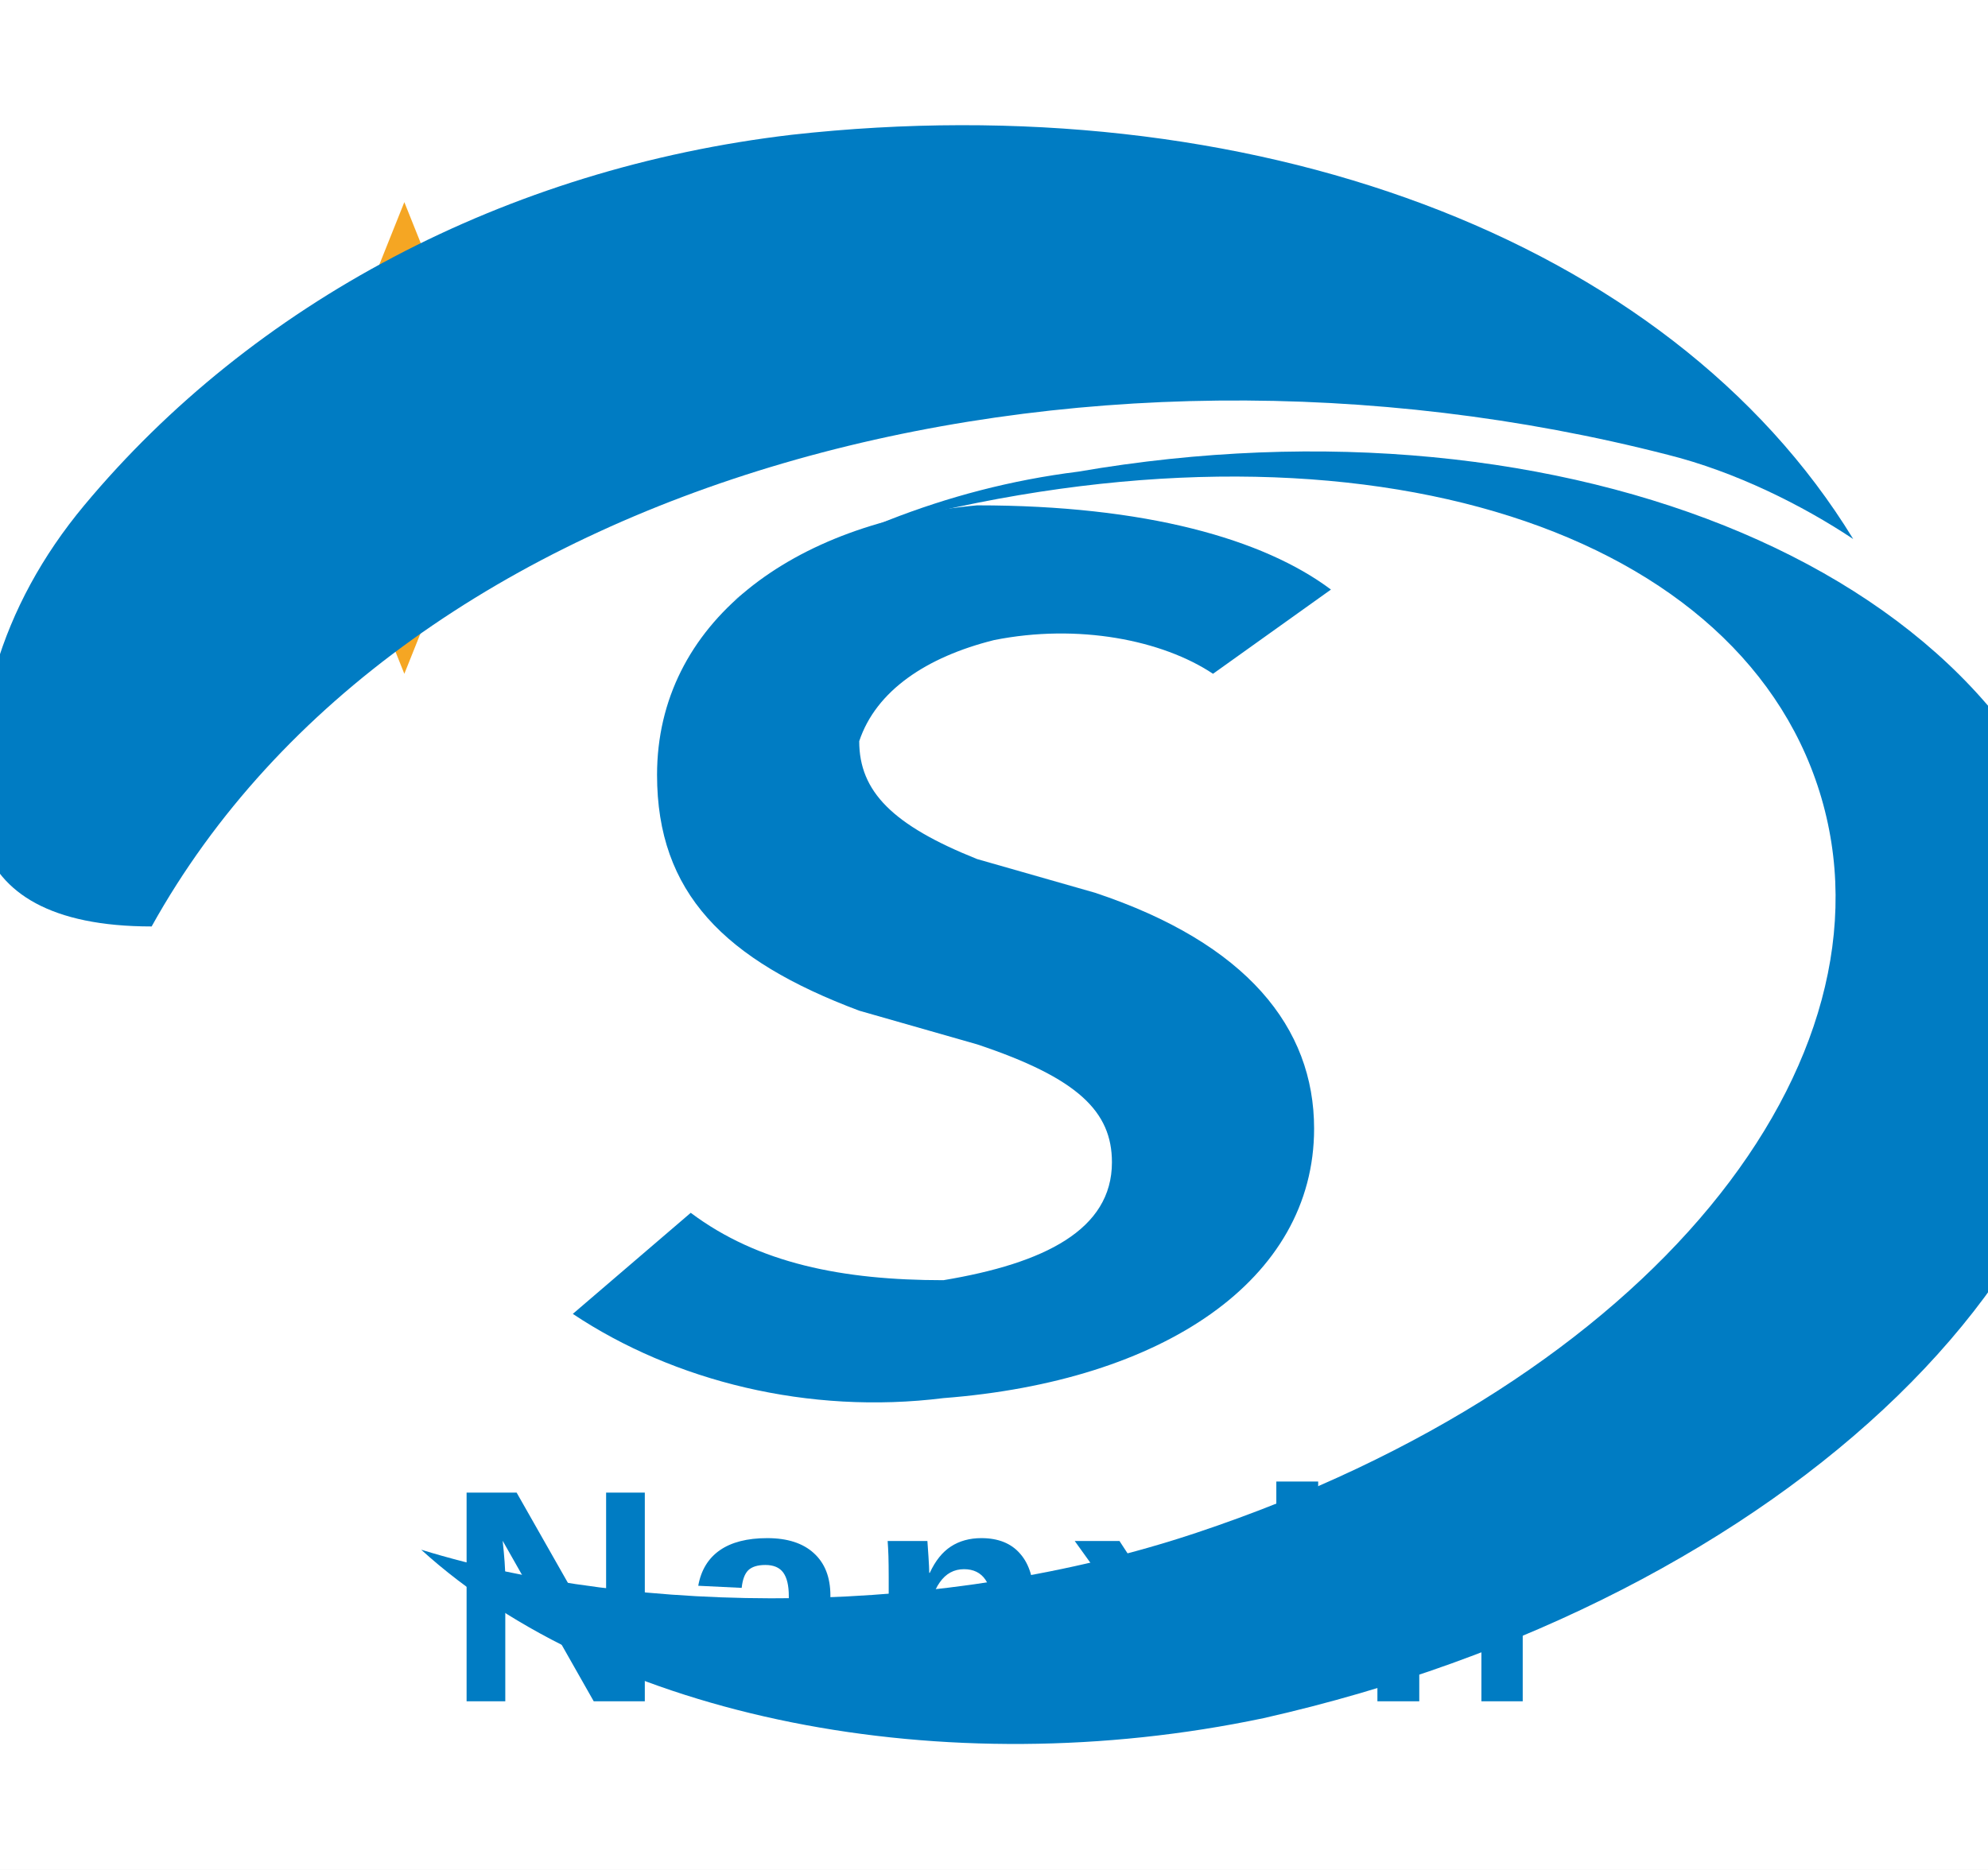
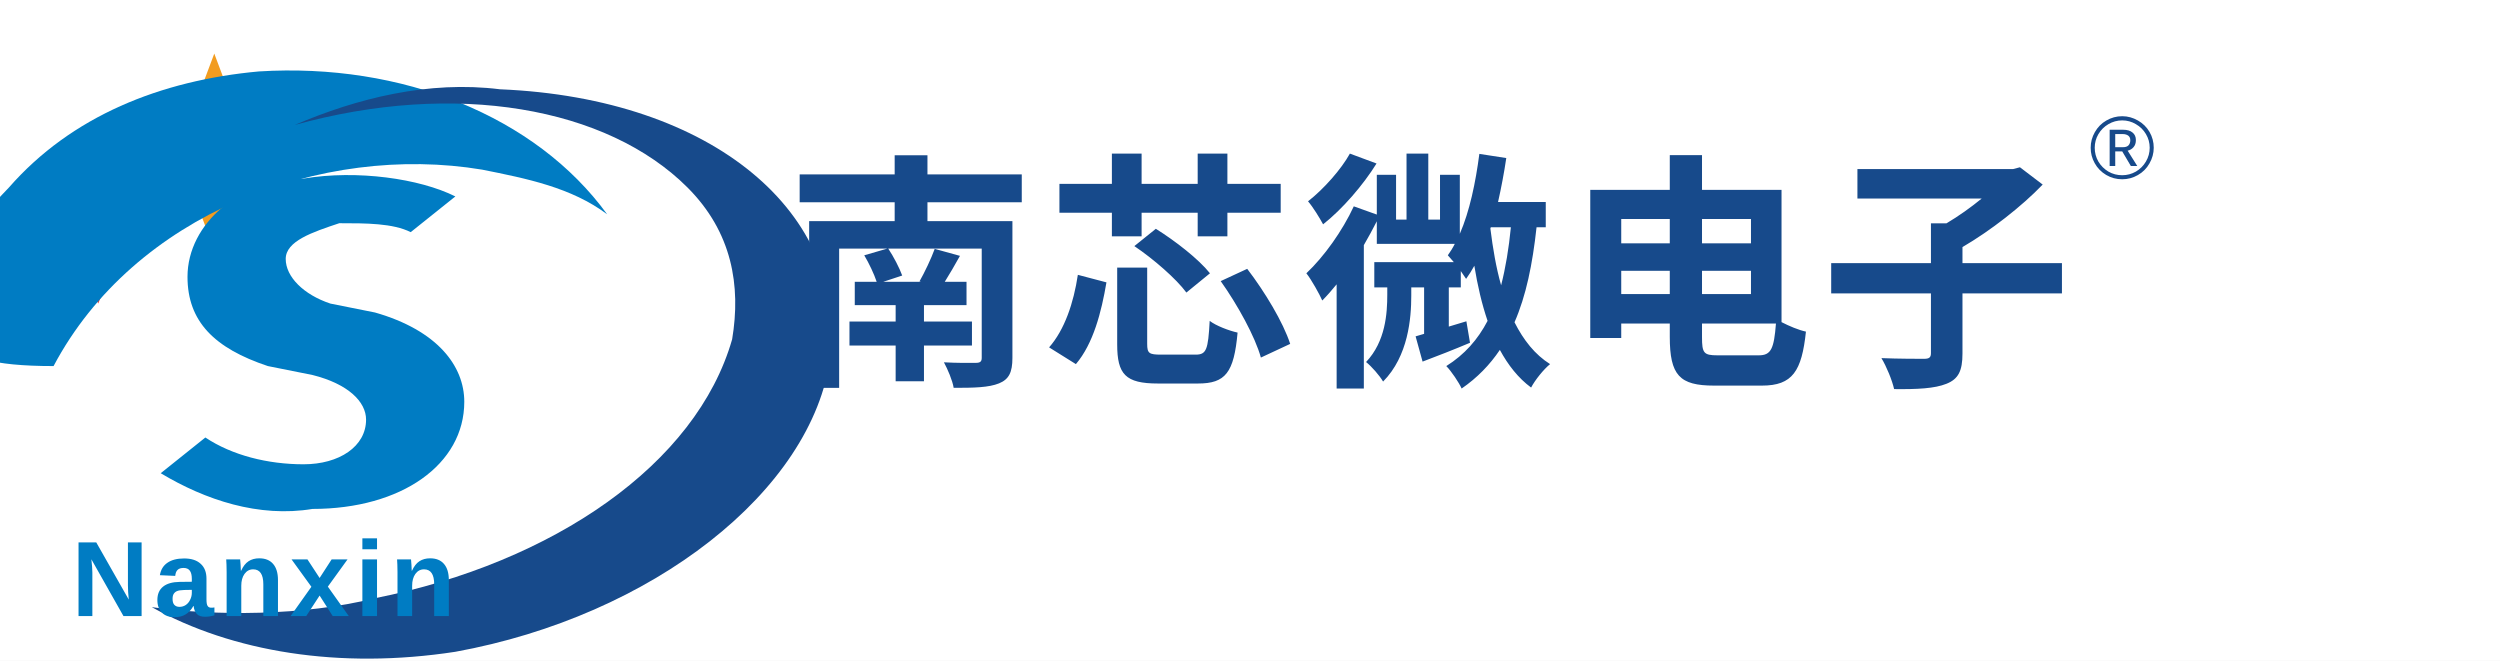
- <svg xmlns="http://www.w3.org/2000/svg" viewBox="0 0 118 111" role="img" aria-label="Nanxin logo">
-   <rect width="118" height="111" fill="white" />
-   <polygon points="24,12 28,22 39,26 28,30 24,40 20,30 9,26 20,22" fill="#F5A623" />
-   <path d="M9 55c15-27 55-37 90-28 4 1 8 3 11 5-11-18-36-27-63-24-17 2-32 10-42 22-5 6-7 13-6 20 1 3 4 5 10 5z" fill="#007CC3" />
-   <path d="M53 31c27-7 50 0 55 16 5 16-10 35-37 44-15 5-33 5-46 1 11 10 31 14 50 10 31-7 53-28 49-48-4-20-31-31-60-26-8 1-15 4-21 8 3-2 6-4 10-5z" fill="#007CC3" />
-   <path d="M58 30c10 0 17 2 21 5l-7 5c-3-2-8-3-13-2-4 1-7 3-8 6 0 3 2 5 7 7l7 2c9 3 13 8 13 14 0 9-9 15-22 16-8 1-16-1-22-5l7-6c4 3 9 4 15 4 6-1 10-3 10-7 0-3-2-5-8-7l-7-2c-8-3-12-7-12-14 0-9 8-15 19-16z" fill="#007CC3" />
-   <text x="59" y="101" text-anchor="middle" font-size="18" font-weight="700" font-family="Arial, Helvetica, sans-serif" fill="#007CC3" letter-spacing="1">Nanxin</text>
+ <svg xmlns="http://www.w3.org/2000/svg" viewBox="0 0 280 74" role="img" aria-label="Nanxin wiki logo">
+   <rect width="280" height="74" fill="white" />
+   <g transform="translate(0,2)">
+     <polygon points="24,4 27,12 36,15 27,18 24,26 21,18 12,15 21,12" fill="#F29C1F" />
+     <polygon points="11,18 13,23 18,25 13,27 11,32 9,27 4,25 9,23" fill="#E53935" />
+     <path d="M6 39c9-17 30-25 48-22 5 1 10 2 14 5-8-11-23-17-39-16-11 1-21 5-28 13-5 5-7 11-6 17 1 2 4 3 11 3z" fill="#007CC3" />
+     <path d="M33 12c18-5 35-2 44 7 5 5 6 11 5 17-4 14-20 25-40 29-8 2-18 2-25 1 9 5 21 7 34 5 22-4 40-18 42-33 2-16-13-29-37-30-8-1-16 1-23 4z" fill="#174A8B" />
+     <path d="M34 18c6-1 13 0 17 2l-5 4c-2-1-5-1-8-1-3 1-6 2-6 4 0 2 2 4 5 5l5 1c7 2 10 6 10 10 0 7-7 12-17 12-6 1-12-1-17-4l5-4c3 2 7 3 11 3 4 0 7-2 7-5 0-2-2-4-6-5l-5-1c-6-2-9-5-9-10 0-6 6-11 13-11z" fill="#007CC3" />
+     <text x="8" y="67" font-size="12" font-weight="700" font-family="Arial, Helvetica, sans-serif" fill="#007CC3" letter-spacing="0.6">Nanxin</text>
+   </g>
+   <text x="88" y="41" font-size="28" font-weight="700" font-family="Arial, Helvetica, sans-serif" fill="#174A8B" letter-spacing="1">南芯微电子</text>
+   <text x="234" y="20" font-size="10" font-family="Arial, Helvetica, sans-serif" fill="#174A8B">®</text>
</svg>
